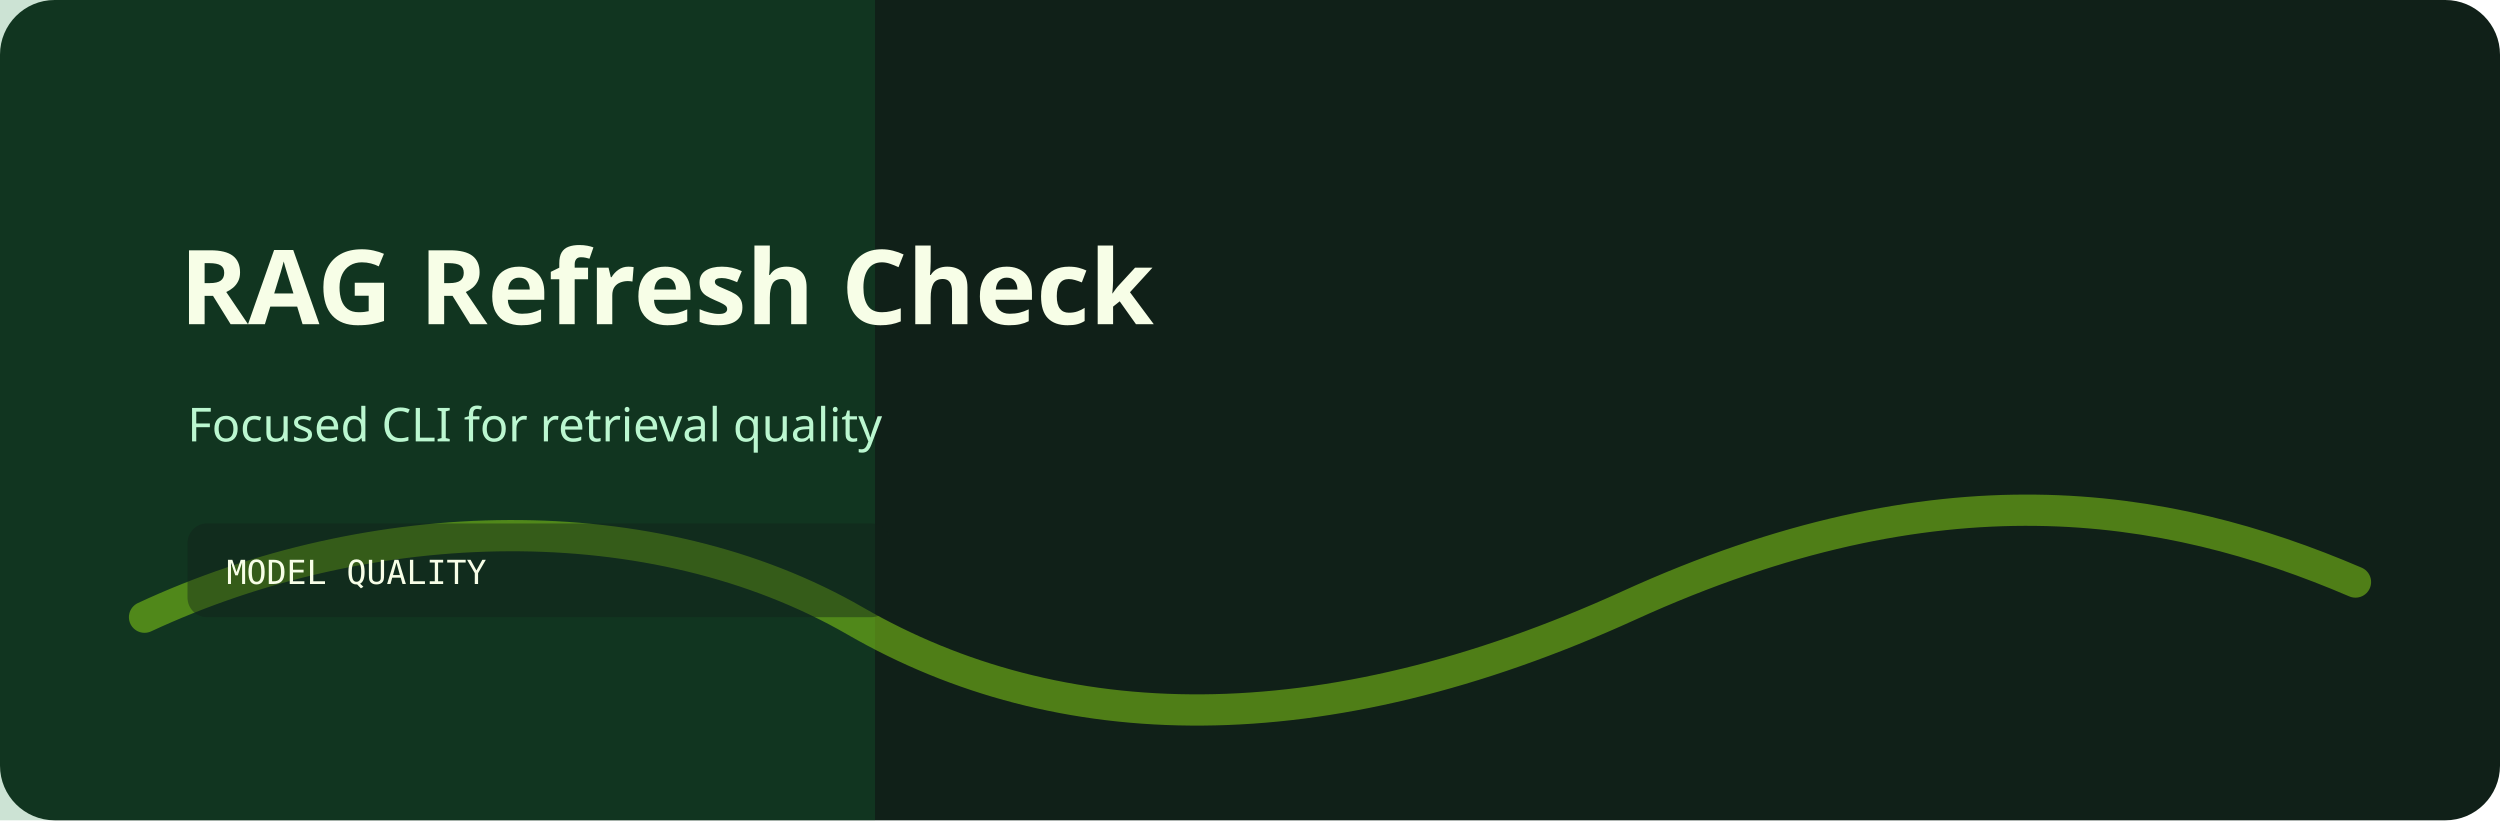
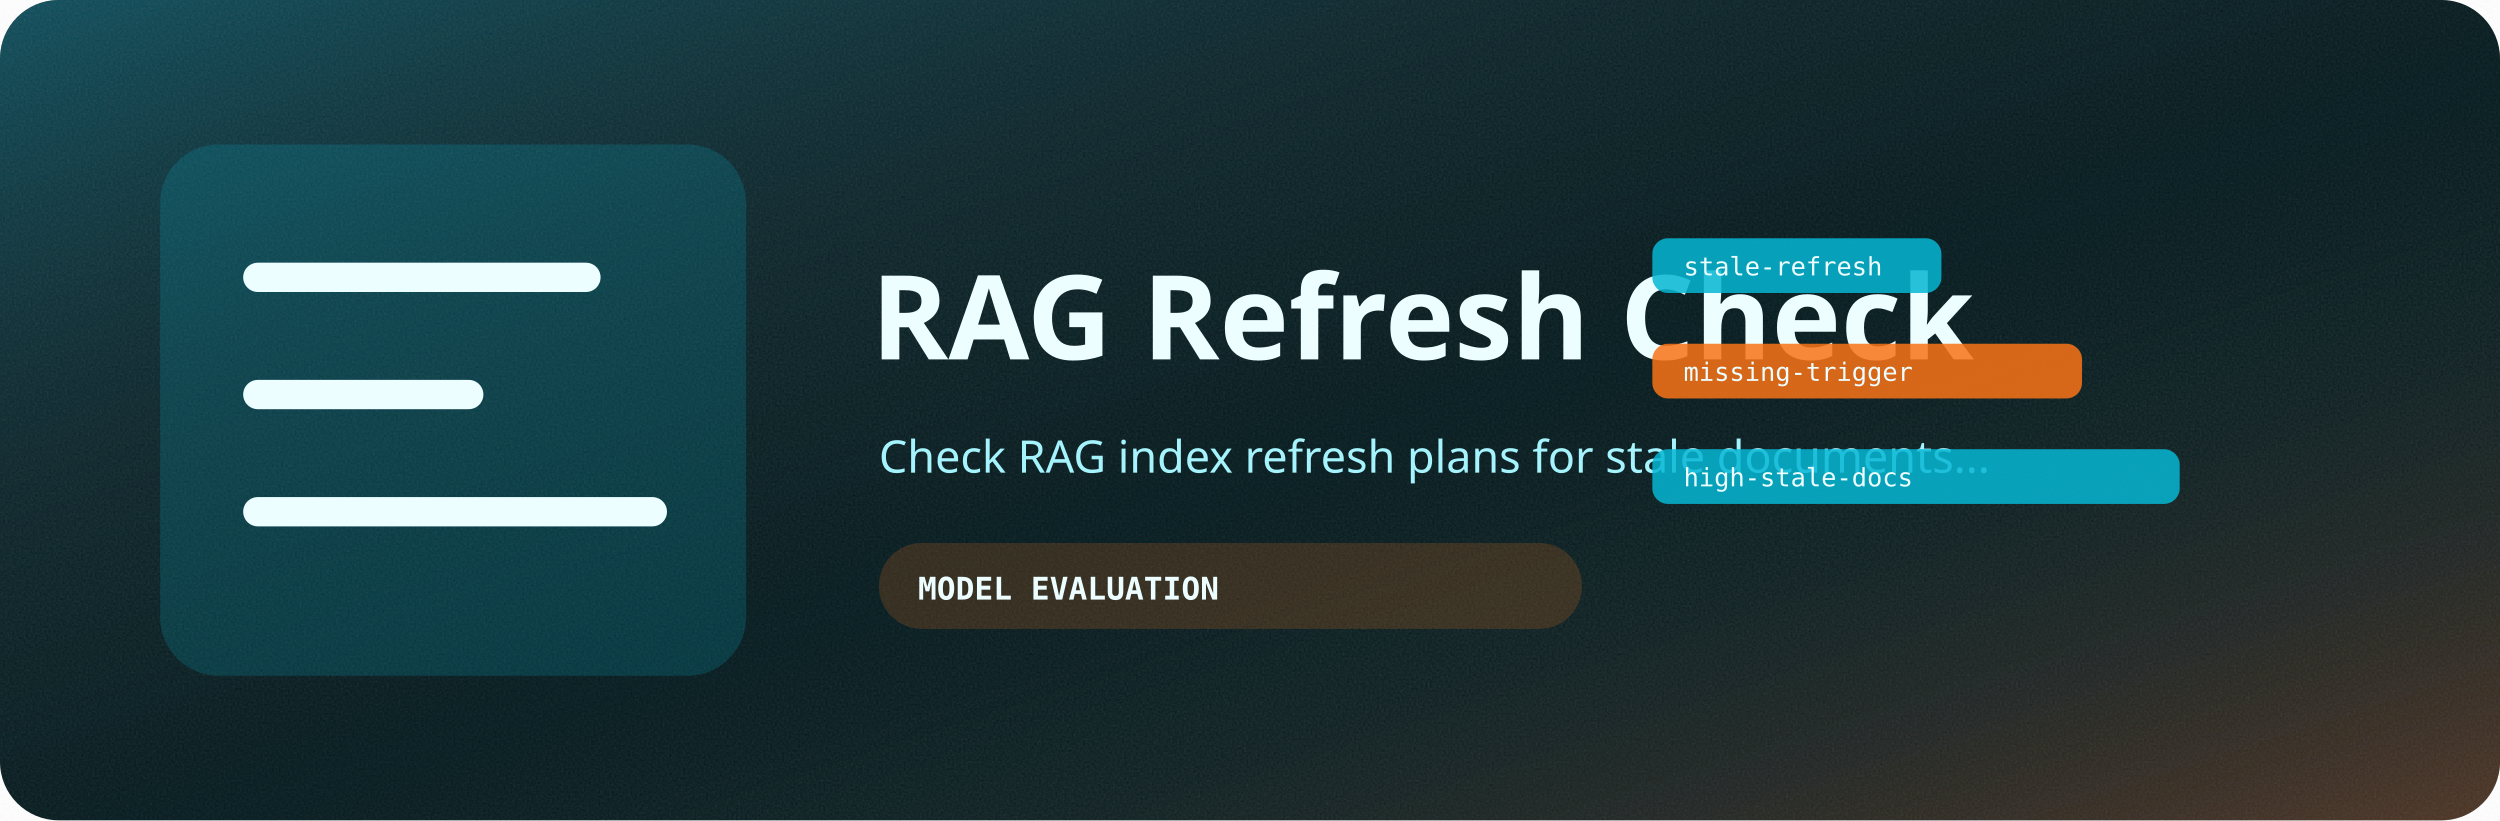
<svg xmlns="http://www.w3.org/2000/svg" width="1280" height="420" viewBox="0 0 1280 420" fill="none" role="img" aria-label="RAG Refresh Check cover">
-   <rect width="1280" height="420" rx="28" fill="#102018" />
-   <rect x="0" y="0" width="448" height="420" fill="#15803d" opacity=".22" />
-   <path d="M74 316C190 262 334 258 438 318S676 382 834 310s274-54 372-12" stroke="#84cc16" stroke-width="16" stroke-linecap="round" opacity=".55" />
-   <text x="92" y="166" fill="#f7fee7" font-family="Manrope, ui-sans-serif, system-ui" font-size="53" font-weight="850">RAG Refresh Check</text>
-   <text x="96" y="226" fill="#bbf7d0" font-family="Manrope, ui-sans-serif, system-ui" font-size="24">Focused CLI for retrieval quality</text>
-   <rect x="96" y="268" width="360" height="48" rx="10" fill="#102018" opacity=".42" />
-   <text x="116" y="299" fill="#f7fee7" font-family="ui-monospace, SFMono-Regular, Menlo, monospace" font-size="17">MODEL QUALITY</text>
+   <defs>
+     <linearGradient id="g" x1="0" x2="1" y1="0" y2="1">
+       <stop offset="0" stop-color="#06b6d4" stop-opacity=".34" />
+       <stop offset=".54" stop-color="#051b1f" stop-opacity="0" />
+       <stop offset="1" stop-color="#f97316" stop-opacity=".30" />
+     </linearGradient>
+     <filter id="grain" x="-20%" y="-20%" width="140%" height="140%">
+       <feTurbulence type="fractalNoise" baseFrequency=".85" numOctaves="2" seed="61" result="noise" />
+       <feColorMatrix type="saturate" values="0" />
+       <feComponentTransfer>
+         <feFuncA type="table" tableValues="0 .10" />
+       </feComponentTransfer>
+       <feBlend mode="soft-light" in2="SourceGraphic" />
+     </filter>
+   </defs>
+   <rect width="1280" height="420" rx="30" fill="#051b1f" />
+   <rect width="1280" height="420" rx="30" fill="url(#g)" filter="url(#grain)" />
+   <rect x="82" y="74" width="300" height="272" rx="30" fill="#06b6d4" opacity=".18" />
+   <path d="M132 142h168M132 202h108M132 262h202" stroke="#ecfeff" stroke-width="15" stroke-linecap="round" />
+   <text x="446" y="184" fill="#ecfeff" font-family="Space Grotesk, ui-sans-serif, system-ui" font-size="60" font-weight="850">RAG Refresh Check</text>
+   <text x="450" y="242" fill="#a5f3fc" font-family="Space Grotesk, ui-sans-serif, system-ui" font-size="23">Check RAG index refresh plans for stale documents...</text>
+   <rect x="450" y="278" width="360" height="44" rx="22" fill="#f97316" opacity=".18" />
+   <text x="470" y="307" fill="#ecfeff" font-family="ui-monospace, SFMono-Regular, Menlo, monospace" font-size="16" font-weight="800">MODEL EVALUATION</text>
+   <rect x="846" y="122" width="148" height="28" rx="8" fill="#06b6d4" opacity=".85" />
+   <text x="862" y="141" fill="#ecfeff" font-family="ui-monospace, SFMono-Regular, Menlo, monospace" font-size="13">stale-refresh</text>
+   <rect x="846" y="176" width="220" height="28" rx="8" fill="#f97316" opacity=".85" />
+   <text x="862" y="195" fill="#ecfeff" font-family="ui-monospace, SFMono-Regular, Menlo, monospace" font-size="13">missing-trigger</text>
+   <rect x="846" y="230" width="270" height="28" rx="8" fill="#06b6d4" opacity=".85" />
+   <text x="862" y="249" fill="#ecfeff" font-family="ui-monospace, SFMono-Regular, Menlo, monospace" font-size="13">high-stale-docs</text>
</svg>
